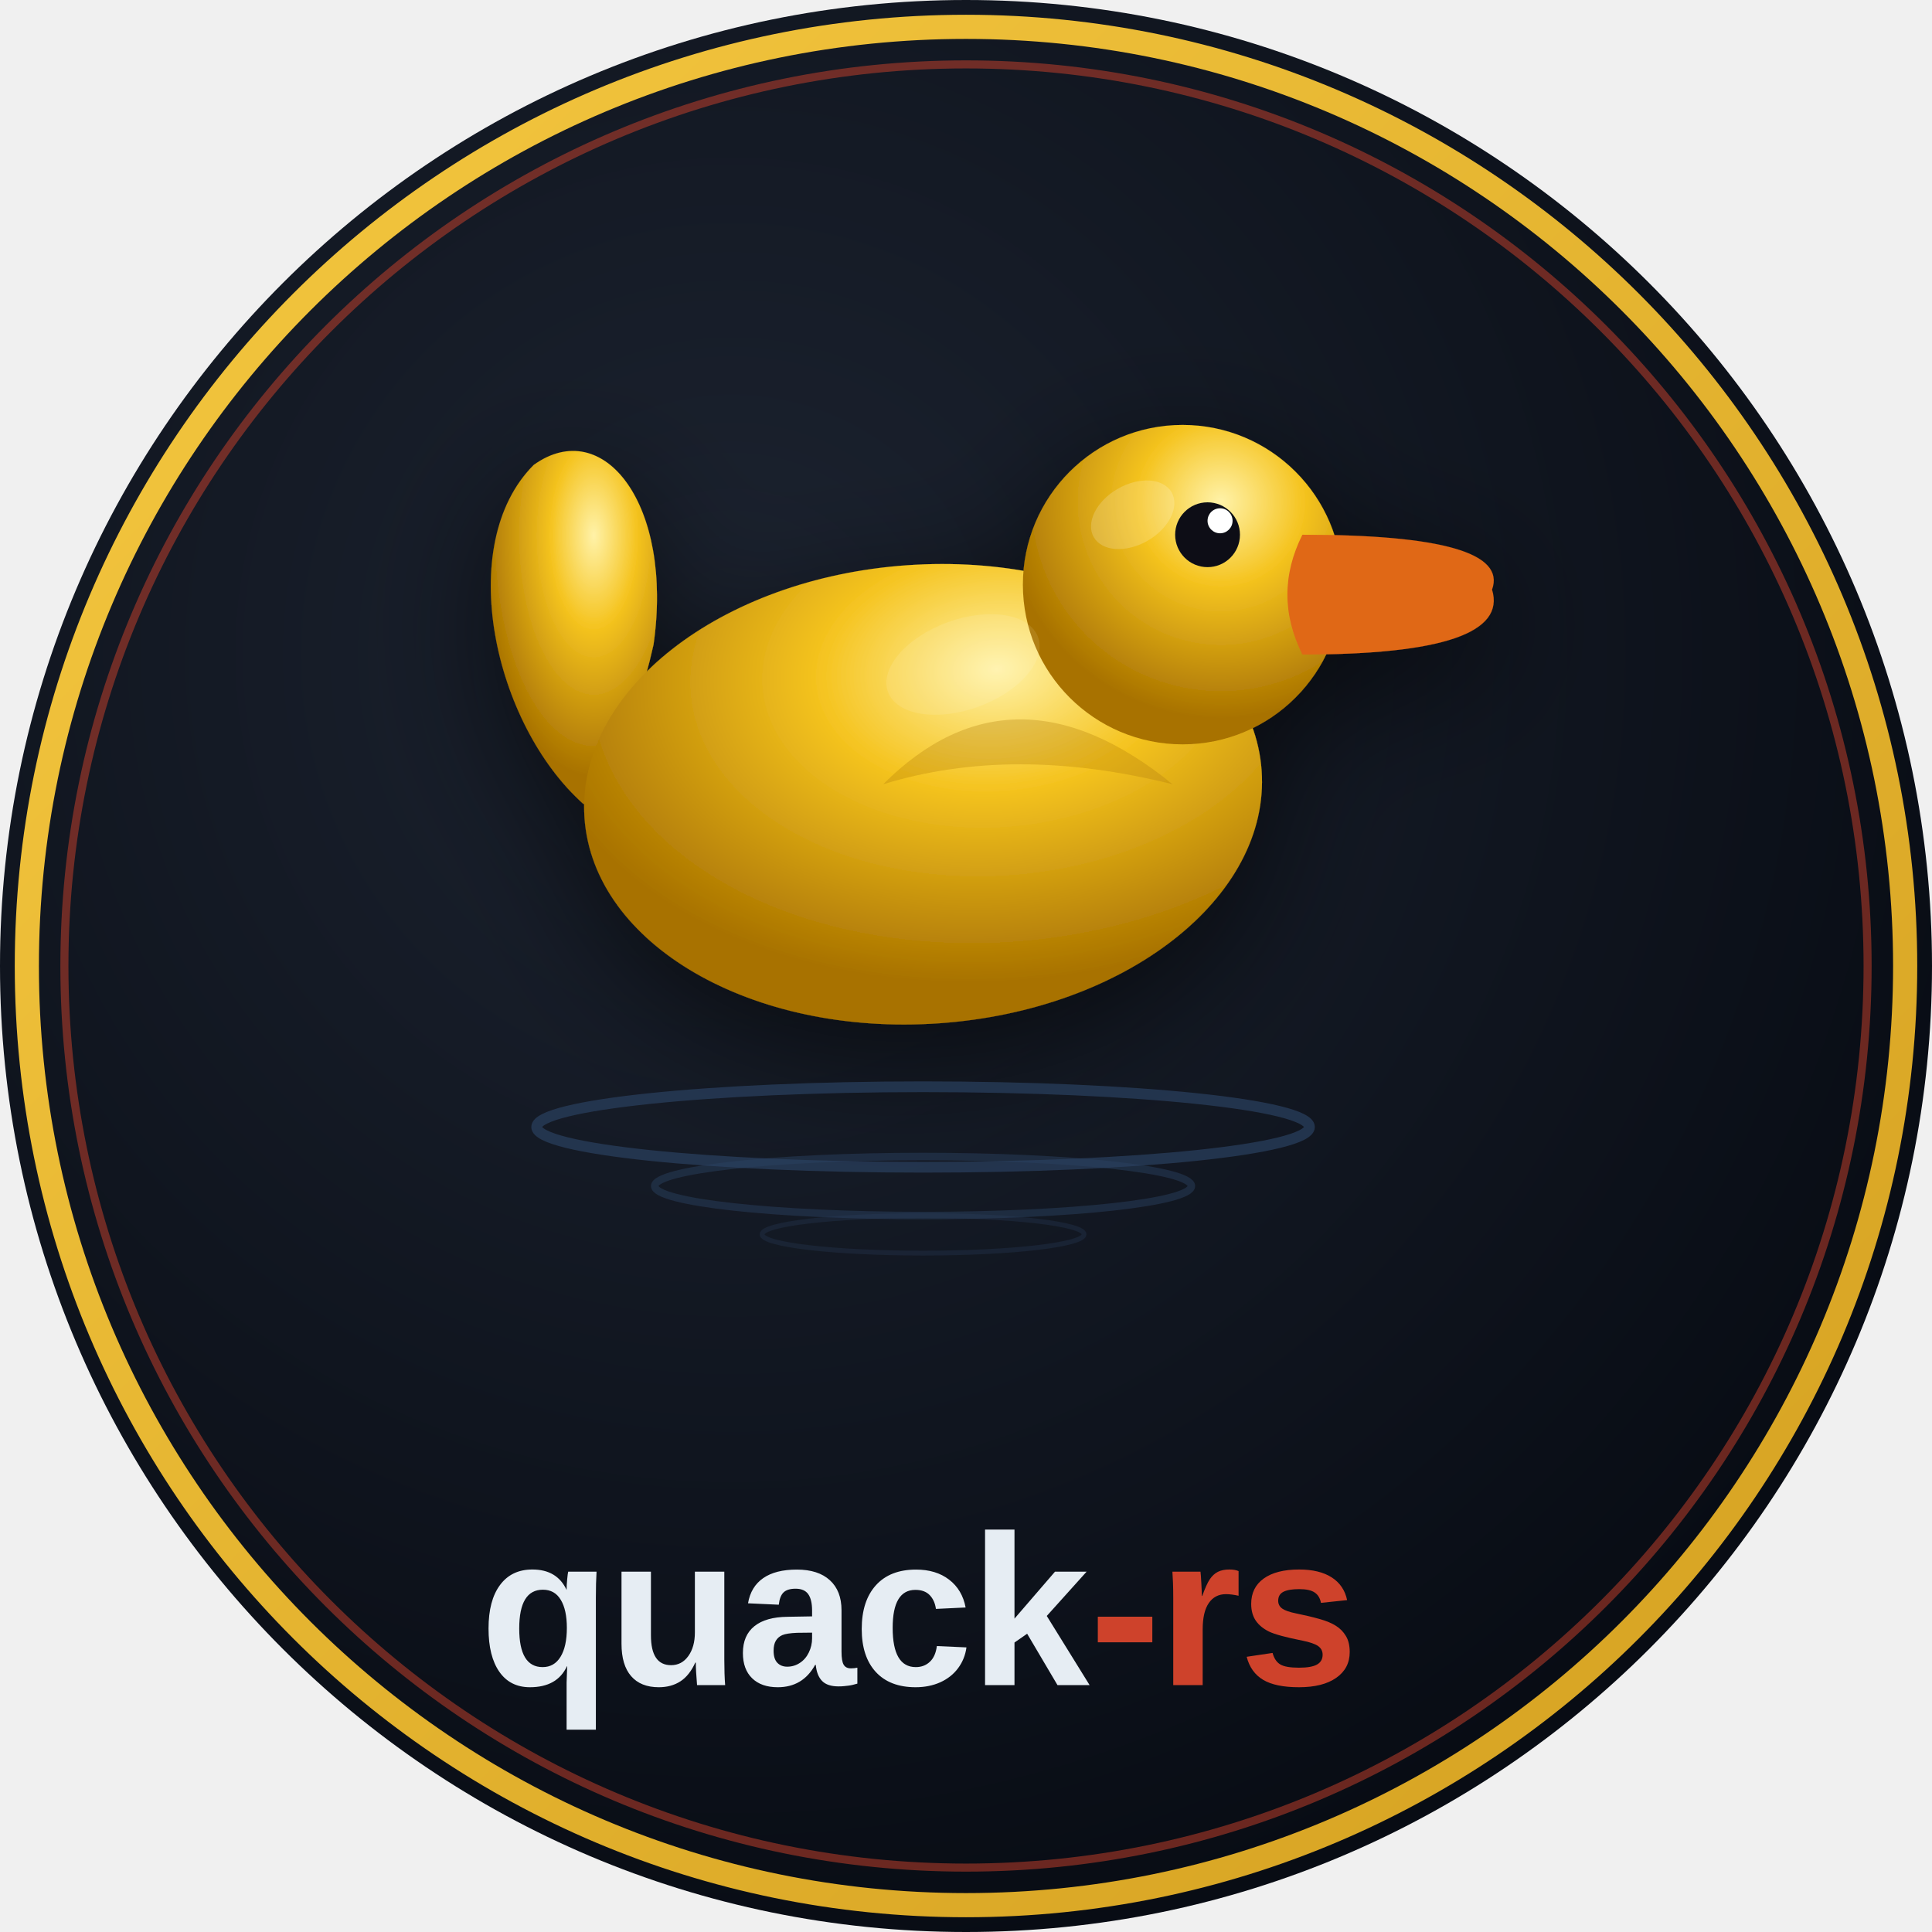
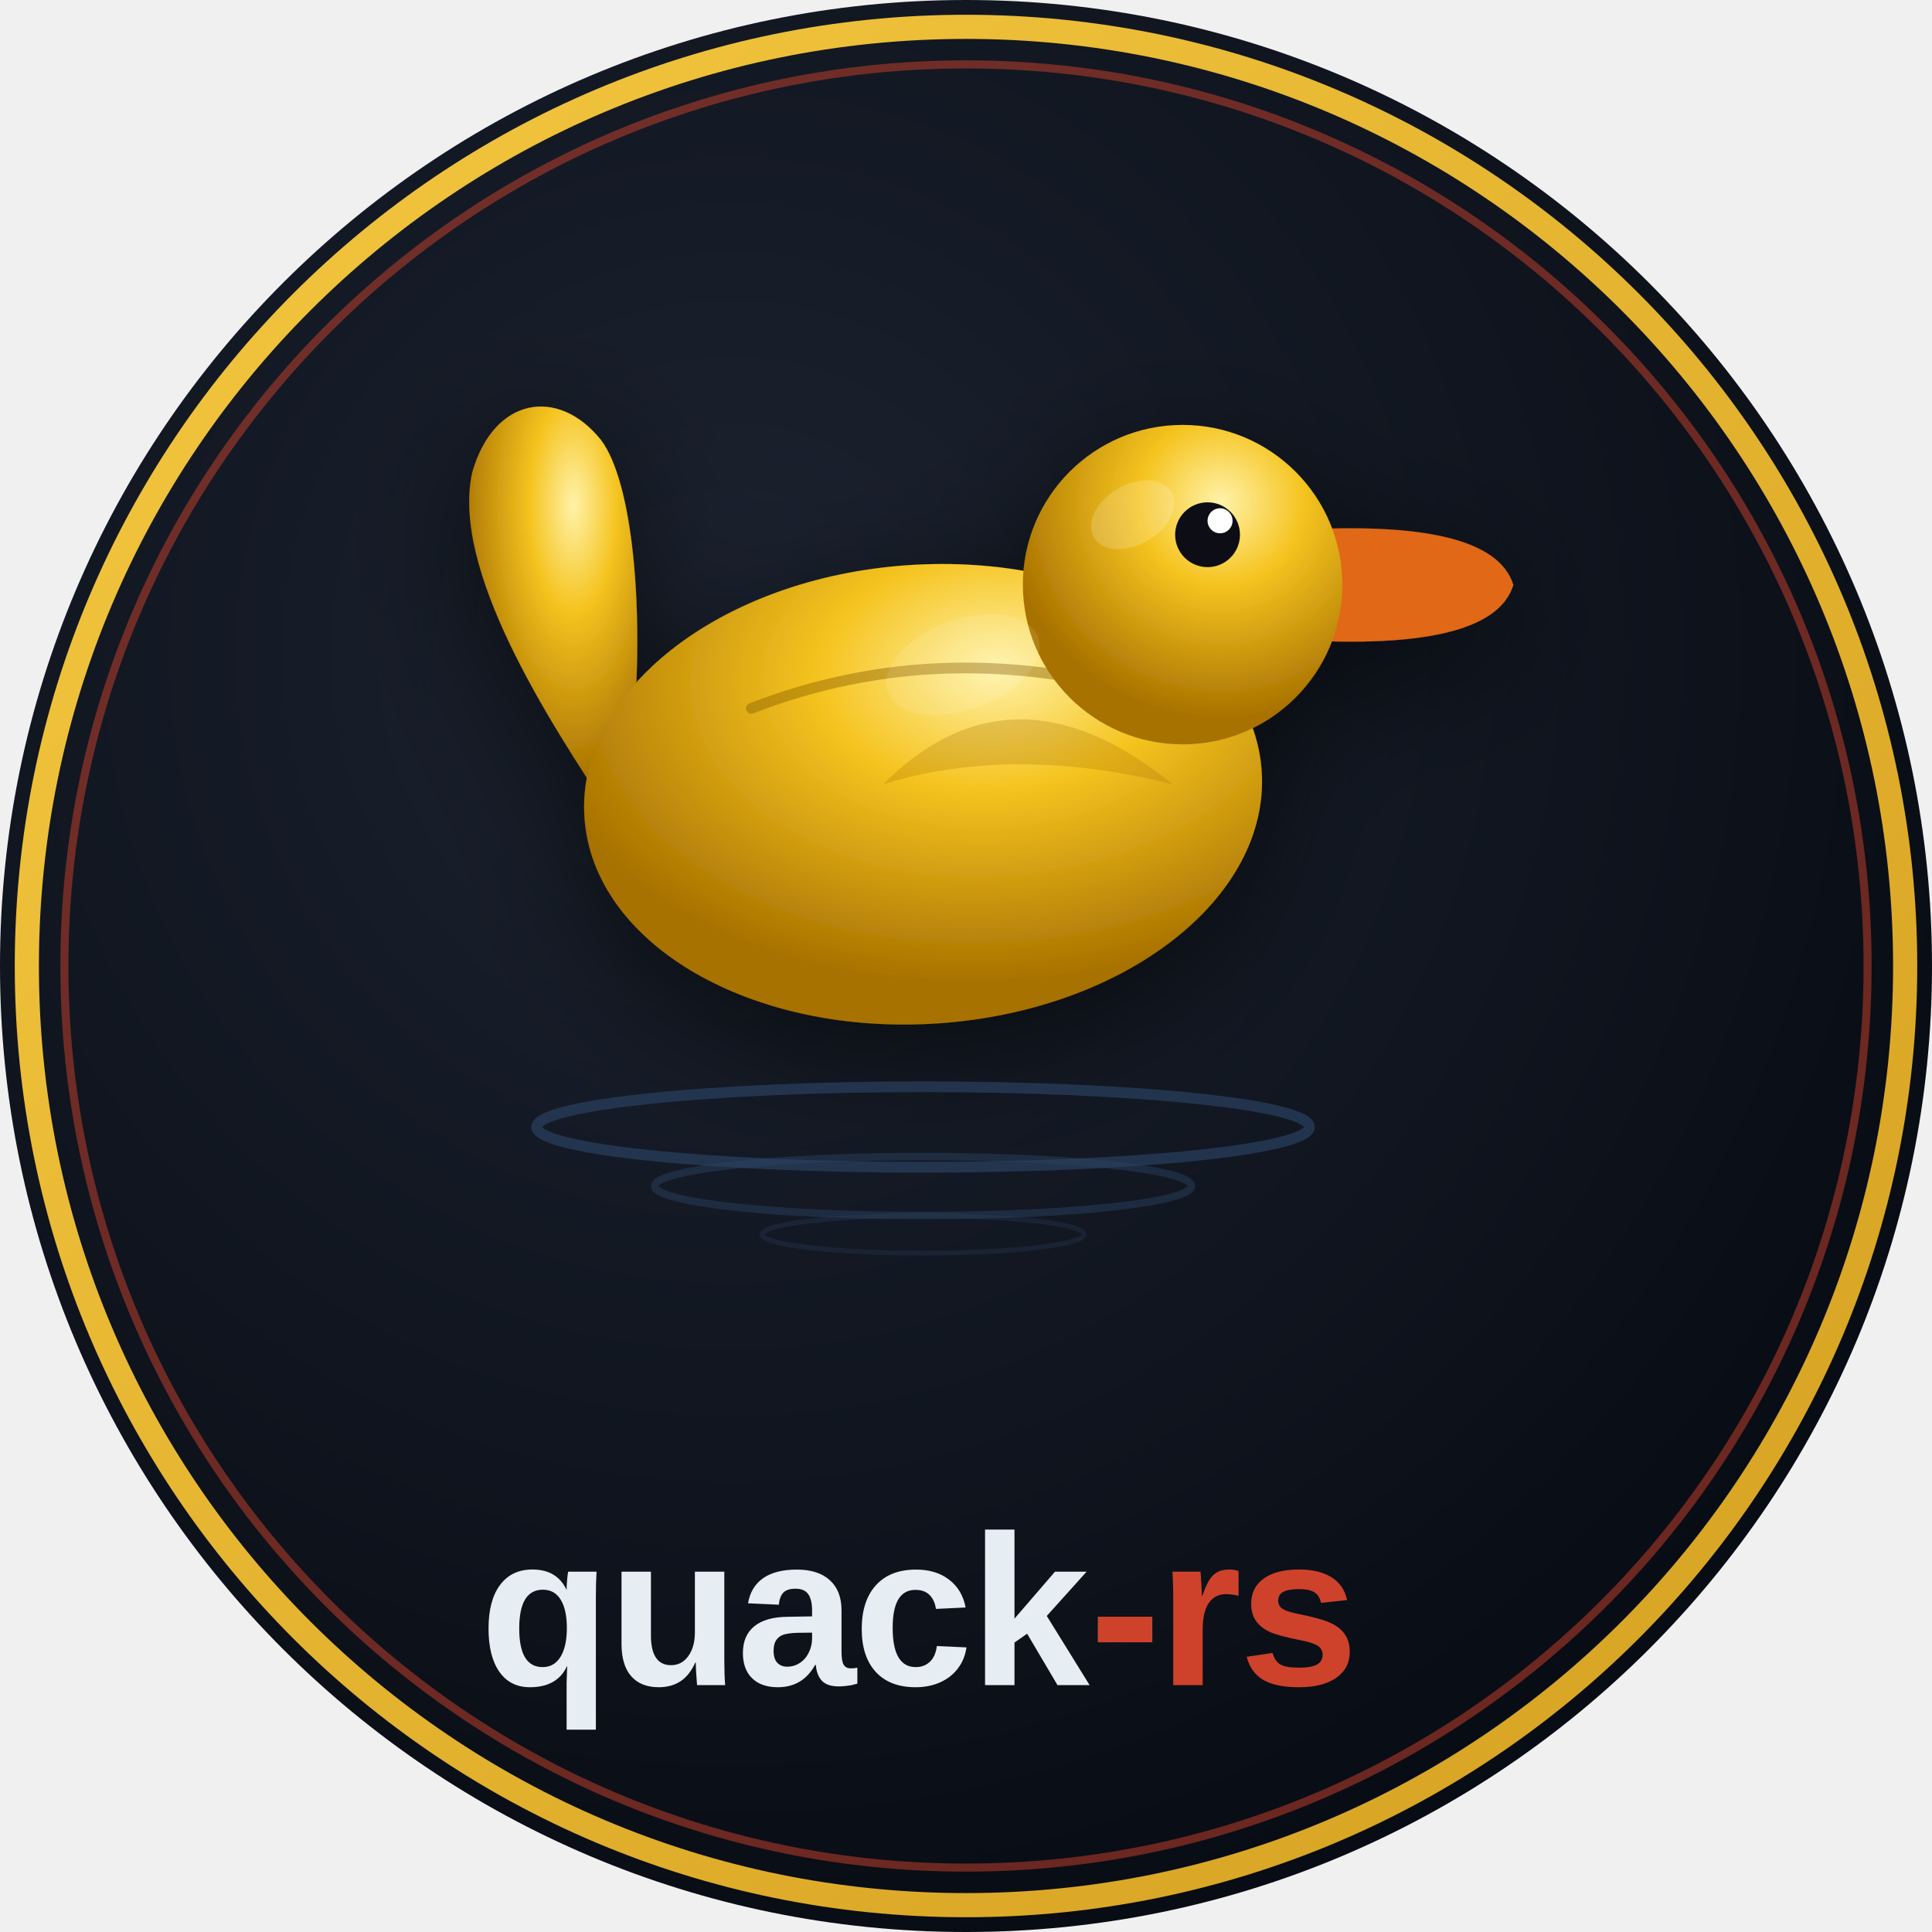
<svg xmlns="http://www.w3.org/2000/svg" viewBox="0 0 360 360" width="360" height="360">
  <defs>
    <radialGradient id="bgr" cx="38%" cy="34%" r="68%">
      <stop offset="0%" stop-color="#1C2330" />
      <stop offset="100%" stop-color="#080C14" />
    </radialGradient>
    <radialGradient id="dg" cx="62%" cy="24%" r="68%">
      <stop offset="0%" stop-color="#FFF2A8" />
      <stop offset="38%" stop-color="#F5C420" />
      <stop offset="100%" stop-color="#A87200" />
    </radialGradient>
    <linearGradient id="ring1" x1="0%" y1="0%" x2="100%" y2="100%">
      <stop offset="0%" stop-color="#F5C840" />
      <stop offset="100%" stop-color="#D4A020" />
    </linearGradient>
    <filter id="ds" x="-30%" y="-30%" width="180%" height="180%">
      <feDropShadow dx="0" dy="6" stdDeviation="12" flood-color="#000" flood-opacity="0.60" />
    </filter>
    <clipPath id="circ">
      <circle cx="180" cy="180" r="179" />
    </clipPath>
  </defs>
  <circle cx="180" cy="180" r="180" fill="url(#bgr)" />
  <circle cx="180" cy="180" r="175" fill="none" stroke="url(#ring1)" stroke-width="4.5" />
  <circle cx="180" cy="180" r="168" fill="none" stroke="#CE422B" stroke-width="1.5" opacity="0.5" />
  <g clip-path="url(#circ)">
    <g filter="url(#ds)">
-       <path d="M 108.76,149.86 C 92.02,134.98   84.58,101.50   99.46,86.62 C 112.48,77.32   125.50,94.06   121.78,120.10 C 118.06,136.84   112.48,145.21   108.76,149.86 Z" fill="url(#dg)" stroke="none" />
+       <path d="M 114,152 C 102,134 84,106 88,88 C 92,74 104,72 112,82 C 118,90 120,114 118,136 Z" fill="url(#dg)" stroke="none" />
      <ellipse cx="172.00" cy="148.00" rx="63.24" ry="42.78" transform="rotate(-4,172.00,148.00)" fill="url(#dg)" stroke="none" />
+       <path d="M 164.56,146.14 Q 188.74,121.96 218.50,146.14 Q 188.74,138.70 164.56,146.14 Z" fill="#A87200" opacity="0.28" stroke="none" />
+       <path d="M 140,132 Q 176,118 216,130" fill="none" stroke="#8B6000" stroke-width="2" stroke-linecap="round" opacity="0.45" />
+       <path d="M 238,99 Q 278,96 282,109 Q 278,122 238,119 Z" fill="#E06818" stroke="none" />
      <circle cx="220.36" cy="108.94" r="29.76" fill="url(#dg)" stroke="none" />
-       <path d="M 164.56,146.14 Q 188.74,121.96 218.50,146.14 Q 188.74,138.70 164.56,146.14 Z" fill="#A87200" opacity="0.28" stroke="none" />
-       <path d="M 242.68,99.64 Q 281.74,99.64 278.02,109.87 Q 281.74,121.96 242.68,121.96 Q 237.10,110.80 242.68,99.64 Z" fill="#E06818" stroke="none" />
      <circle cx="225.01" cy="99.64" r="6.04" fill="#0D1117" stroke="none" />
      <circle cx="227.34" cy="97.04" r="2.33" fill="white" stroke="none" />
      <ellipse cx="211.06" cy="95.92" rx="8.37" ry="5.58" transform="rotate(-30,211.06,95.92)" fill="white" opacity="0.18" stroke="none" />
      <ellipse cx="179.44" cy="123.82" rx="14.88" ry="8.37" transform="rotate(-20,179.44,123.82)" fill="white" opacity="0.10" stroke="none" />
    </g>
  </g>
  <ellipse cx="172" cy="210" rx="72" ry="7.5" fill="none" stroke="#2A4060" stroke-width="2.0" opacity="0.70" />
  <ellipse cx="172" cy="221" rx="50" ry="5.5" fill="none" stroke="#2A4060" stroke-width="1.4" opacity="0.48" />
  <ellipse cx="172" cy="230" rx="30" ry="3.5" fill="none" stroke="#2A4060" stroke-width="0.9" opacity="0.28" />
  <text x="203" y="314" font-family="'Liberation Sans', Arial, sans-serif" font-size="40" font-weight="700" letter-spacing="-0.5" text-anchor="end" fill="#E6EDF3">quack</text>
  <text x="203" y="314" font-family="'Liberation Sans', Arial, sans-serif" font-size="40" font-weight="700" letter-spacing="-0.5" text-anchor="start" fill="#CE422B">-rs</text>
</svg>
